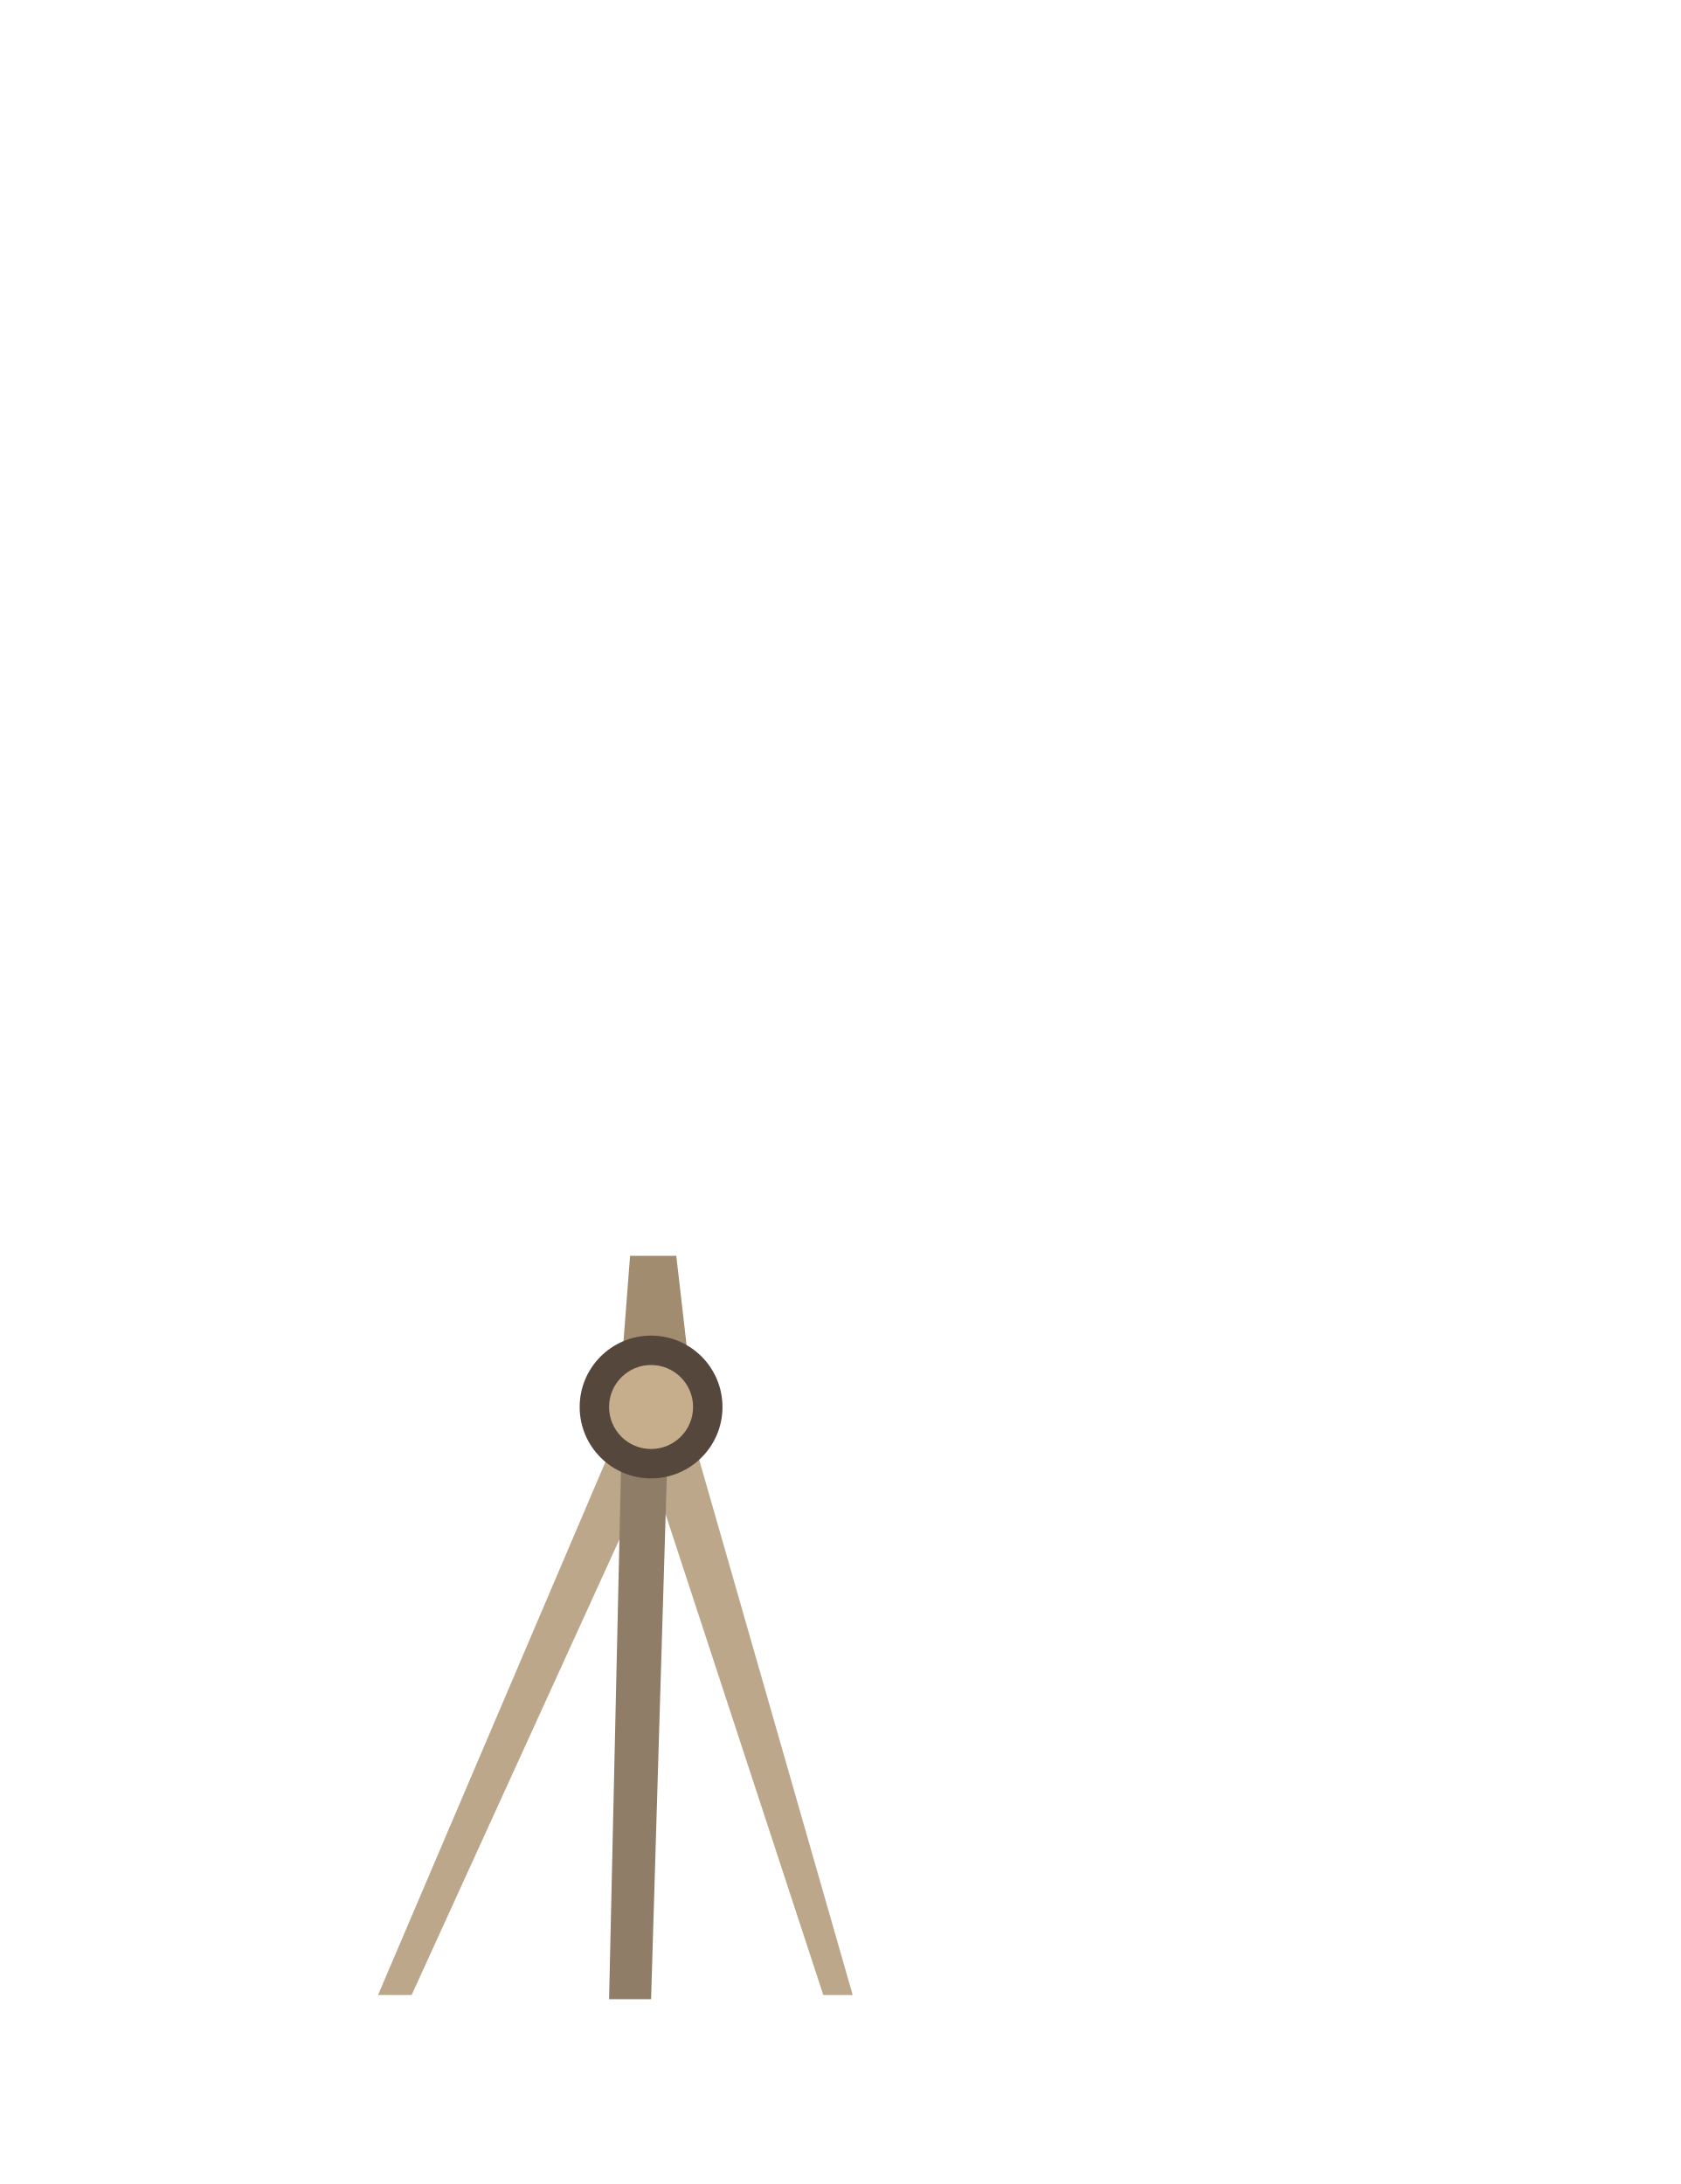
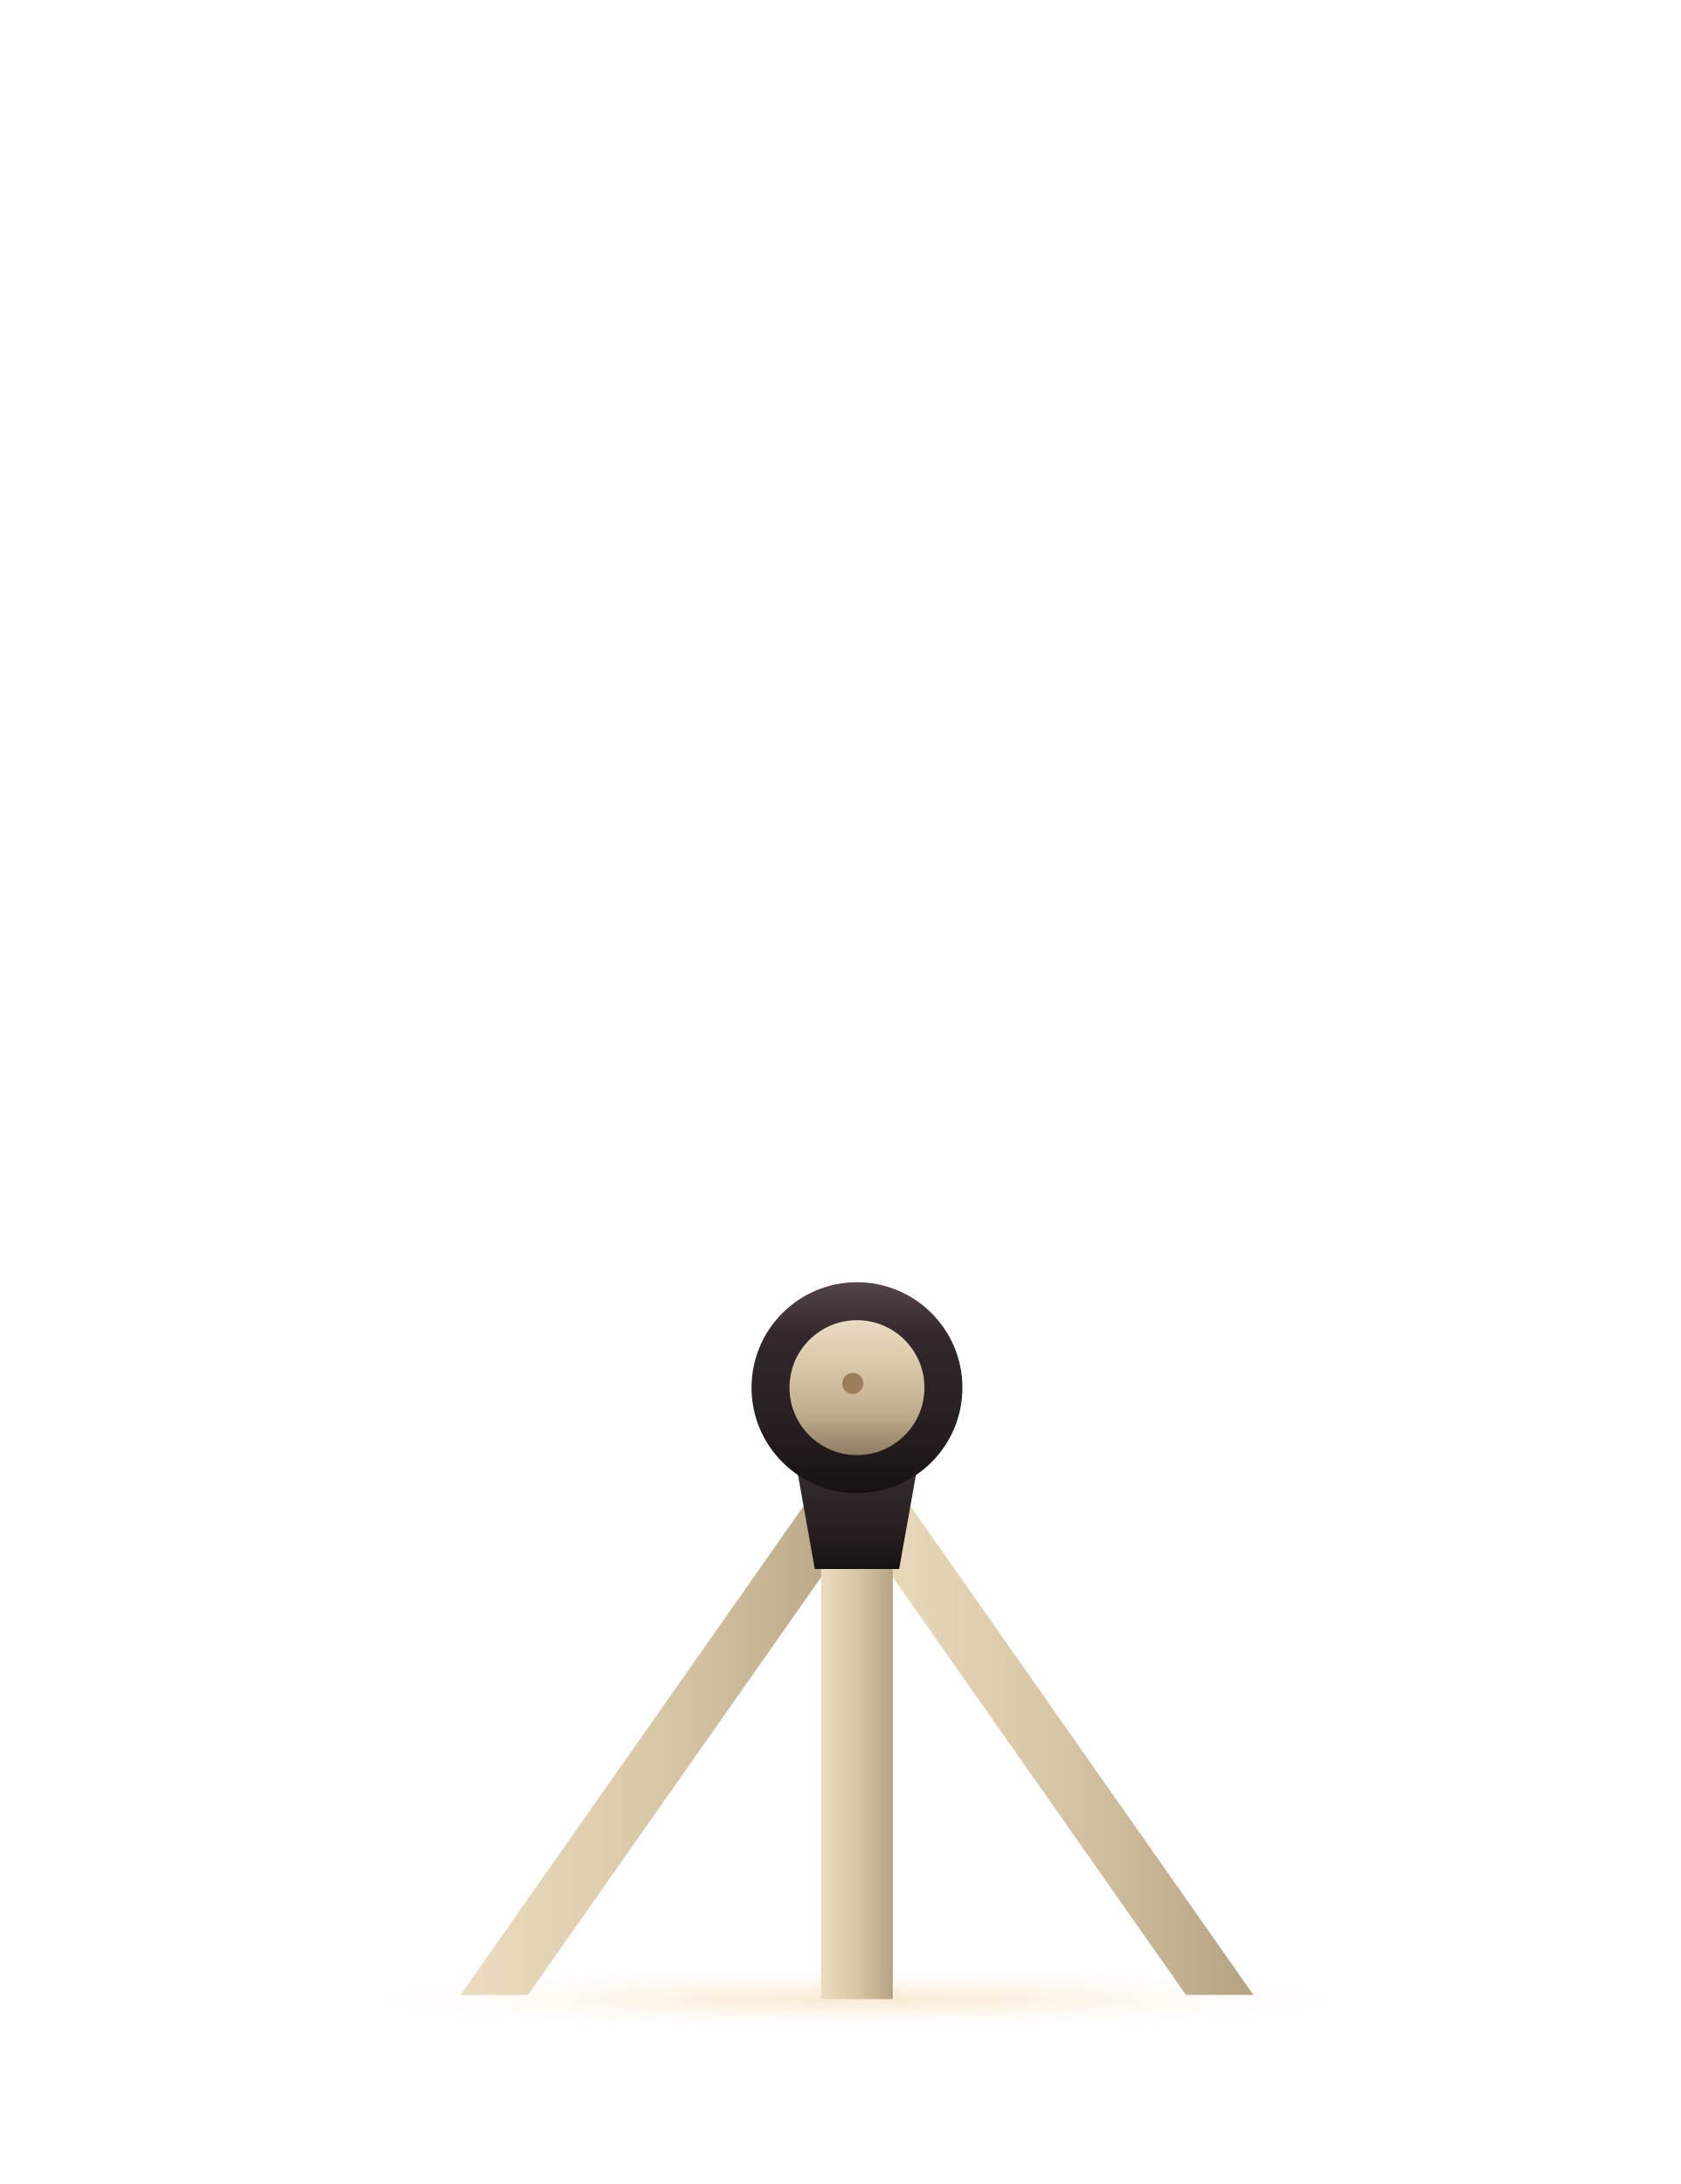
<svg xmlns="http://www.w3.org/2000/svg" width="400" height="520" viewBox="0 0 400 520">
  <defs>
-     <radialGradient id="permission-off-halo">
-       <stop offset="0" stop-color="#EDBA69" stop-opacity=".27" />
-       <stop offset=".48" stop-color="#EDBA69" stop-opacity=".17" />
-       <stop offset=".75" stop-color="#EDBA69" stop-opacity=".045" />
+     <radialGradient id="halo" gradientUnits="userSpaceOnUse" cx="282" cy="297" r="240">
+       <stop offset="0" stop-color="#EDBA69" stop-opacity=".30" />
+       <stop offset=".45" stop-color="#EDBA69" stop-opacity=".22" />
+       <stop offset=".72" stop-color="#EDBA69" stop-opacity=".08" />
      <stop offset="1" stop-color="#EDBA69" stop-opacity="0" />
    </radialGradient>
-     <radialGradient id="permission-off-disc" cx="42%" cy="36%" r="72%">
-       <stop stop-color="#F7E7BD" />
-       <stop offset="1" stop-color="#E9CC94" />
+     <linearGradient id="disc" x1="0" y1="0" x2="1" y2="0">
+       <stop offset="0" stop-color="#F6E3B4" />
+       <stop offset=".55" stop-color="#F7E8C2" />
+       <stop offset="1" stop-color="#E7CB94" />
+     </linearGradient>
+     <linearGradient id="cream" x1="0" y1="0" x2="0" y2="1">
+       <stop offset="0" stop-color="#E9DCC3" />
+       <stop offset=".30" stop-color="#DACAAB" />
+       <stop offset=".70" stop-color="#BFAC8C" />
+       <stop offset="1" stop-color="#8E7C64" />
+     </linearGradient>
+     <linearGradient id="dark" x1="0" y1="0" x2="0" y2="1">
+       <stop offset="0" stop-color="#52454A" />
+       <stop offset=".25" stop-color="#33292C" />
+       <stop offset=".75" stop-color="#241C1F" />
+       <stop offset="1" stop-color="#171113" />
+     </linearGradient>
+     <linearGradient id="amber" x1="0" y1="0" x2="0" y2="1">
+       <stop offset="0" stop-color="#F7CE86" />
+       <stop offset=".6" stop-color="#E5A24F" />
+       <stop offset="1" stop-color="#B9772E" />
+     </linearGradient>
+     <radialGradient id="lens" cx=".62" cy=".45" r=".7">
+       <stop offset="0" stop-color="#FFD790" />
+       <stop offset=".55" stop-color="#EDAA55" />
+       <stop offset="1" stop-color="#B9772E" />
+     </radialGradient>
+     <linearGradient id="leg" x1="0" y1="0" x2="1" y2="0">
+       <stop offset="0" stop-color="#EBDDC0" />
+       <stop offset=".5" stop-color="#D8C7A6" />
+       <stop offset="1" stop-color="#B5A284" />
+     </linearGradient>
+     <radialGradient id="ground" cx=".5" cy=".5" r=".5">
+       <stop offset="0" stop-color="#EDBA69" stop-opacity=".30" />
+       <stop offset=".6" stop-color="#EDBA69" stop-opacity=".08" />
+       <stop offset="1" stop-color="#EDBA69" stop-opacity="0" />
+     </radialGradient>
+     <radialGradient id="glintg" cx=".55" cy=".4" r=".6">
+       <stop offset="0" stop-color="#FFE9B8" stop-opacity=".95" />
+       <stop offset=".5" stop-color="#FFD590" stop-opacity=".45" />
+       <stop offset="1" stop-color="#FFD590" stop-opacity="0" />
    </radialGradient>
  </defs>
-   <g transform="translate(-810 -130)">
-     <g data-part="foreground">
-       <g data-part="stand">
-         <path d="M958 469 L900 605 L908 605 L965 480 L1006 605 L1013 605 L974 469Z" fill="#BCA78B" />
-         <path d="M958 473 L955 606 L965 606 L969 473Z" fill="#8F7D68" />
-         <path d="M960 429 L958 455 L974 455 L971 429Z" fill="#A28C70" />
-         <circle cx="965" cy="465" r="17" fill="#56473D" />
-         <circle cx="965" cy="465" r="10" fill="#C6AE8C" />
-       </g>
-     </g>
+   <g transform="translate(200 107) scale(0.50201) translate(-372 -95)">
+     <ellipse cx="380" cy="830" rx="230" ry="14" fill="url(#ground)" />
+     <path d="M366 580 L192 828 L224 828 L384 600Z" fill="url(#leg)" />
+     <path d="M394 580 L568 828 L536 828 L376 600Z" fill="url(#leg)" />
+     <path d="M363 584 L363 830 L397 830 L397 584Z" fill="url(#leg)" />
+     <path d="M350 570 L360 626 L400 626 L410 570Z" fill="url(#dark)" />
+     <circle cx="380" cy="540" r="50" fill="url(#dark)" />
+     <circle cx="380" cy="540" r="32" fill="url(#cream)" />
+     <circle cx="378" cy="538" r="5" fill="#9B7F5A" />
  </g>
</svg>
